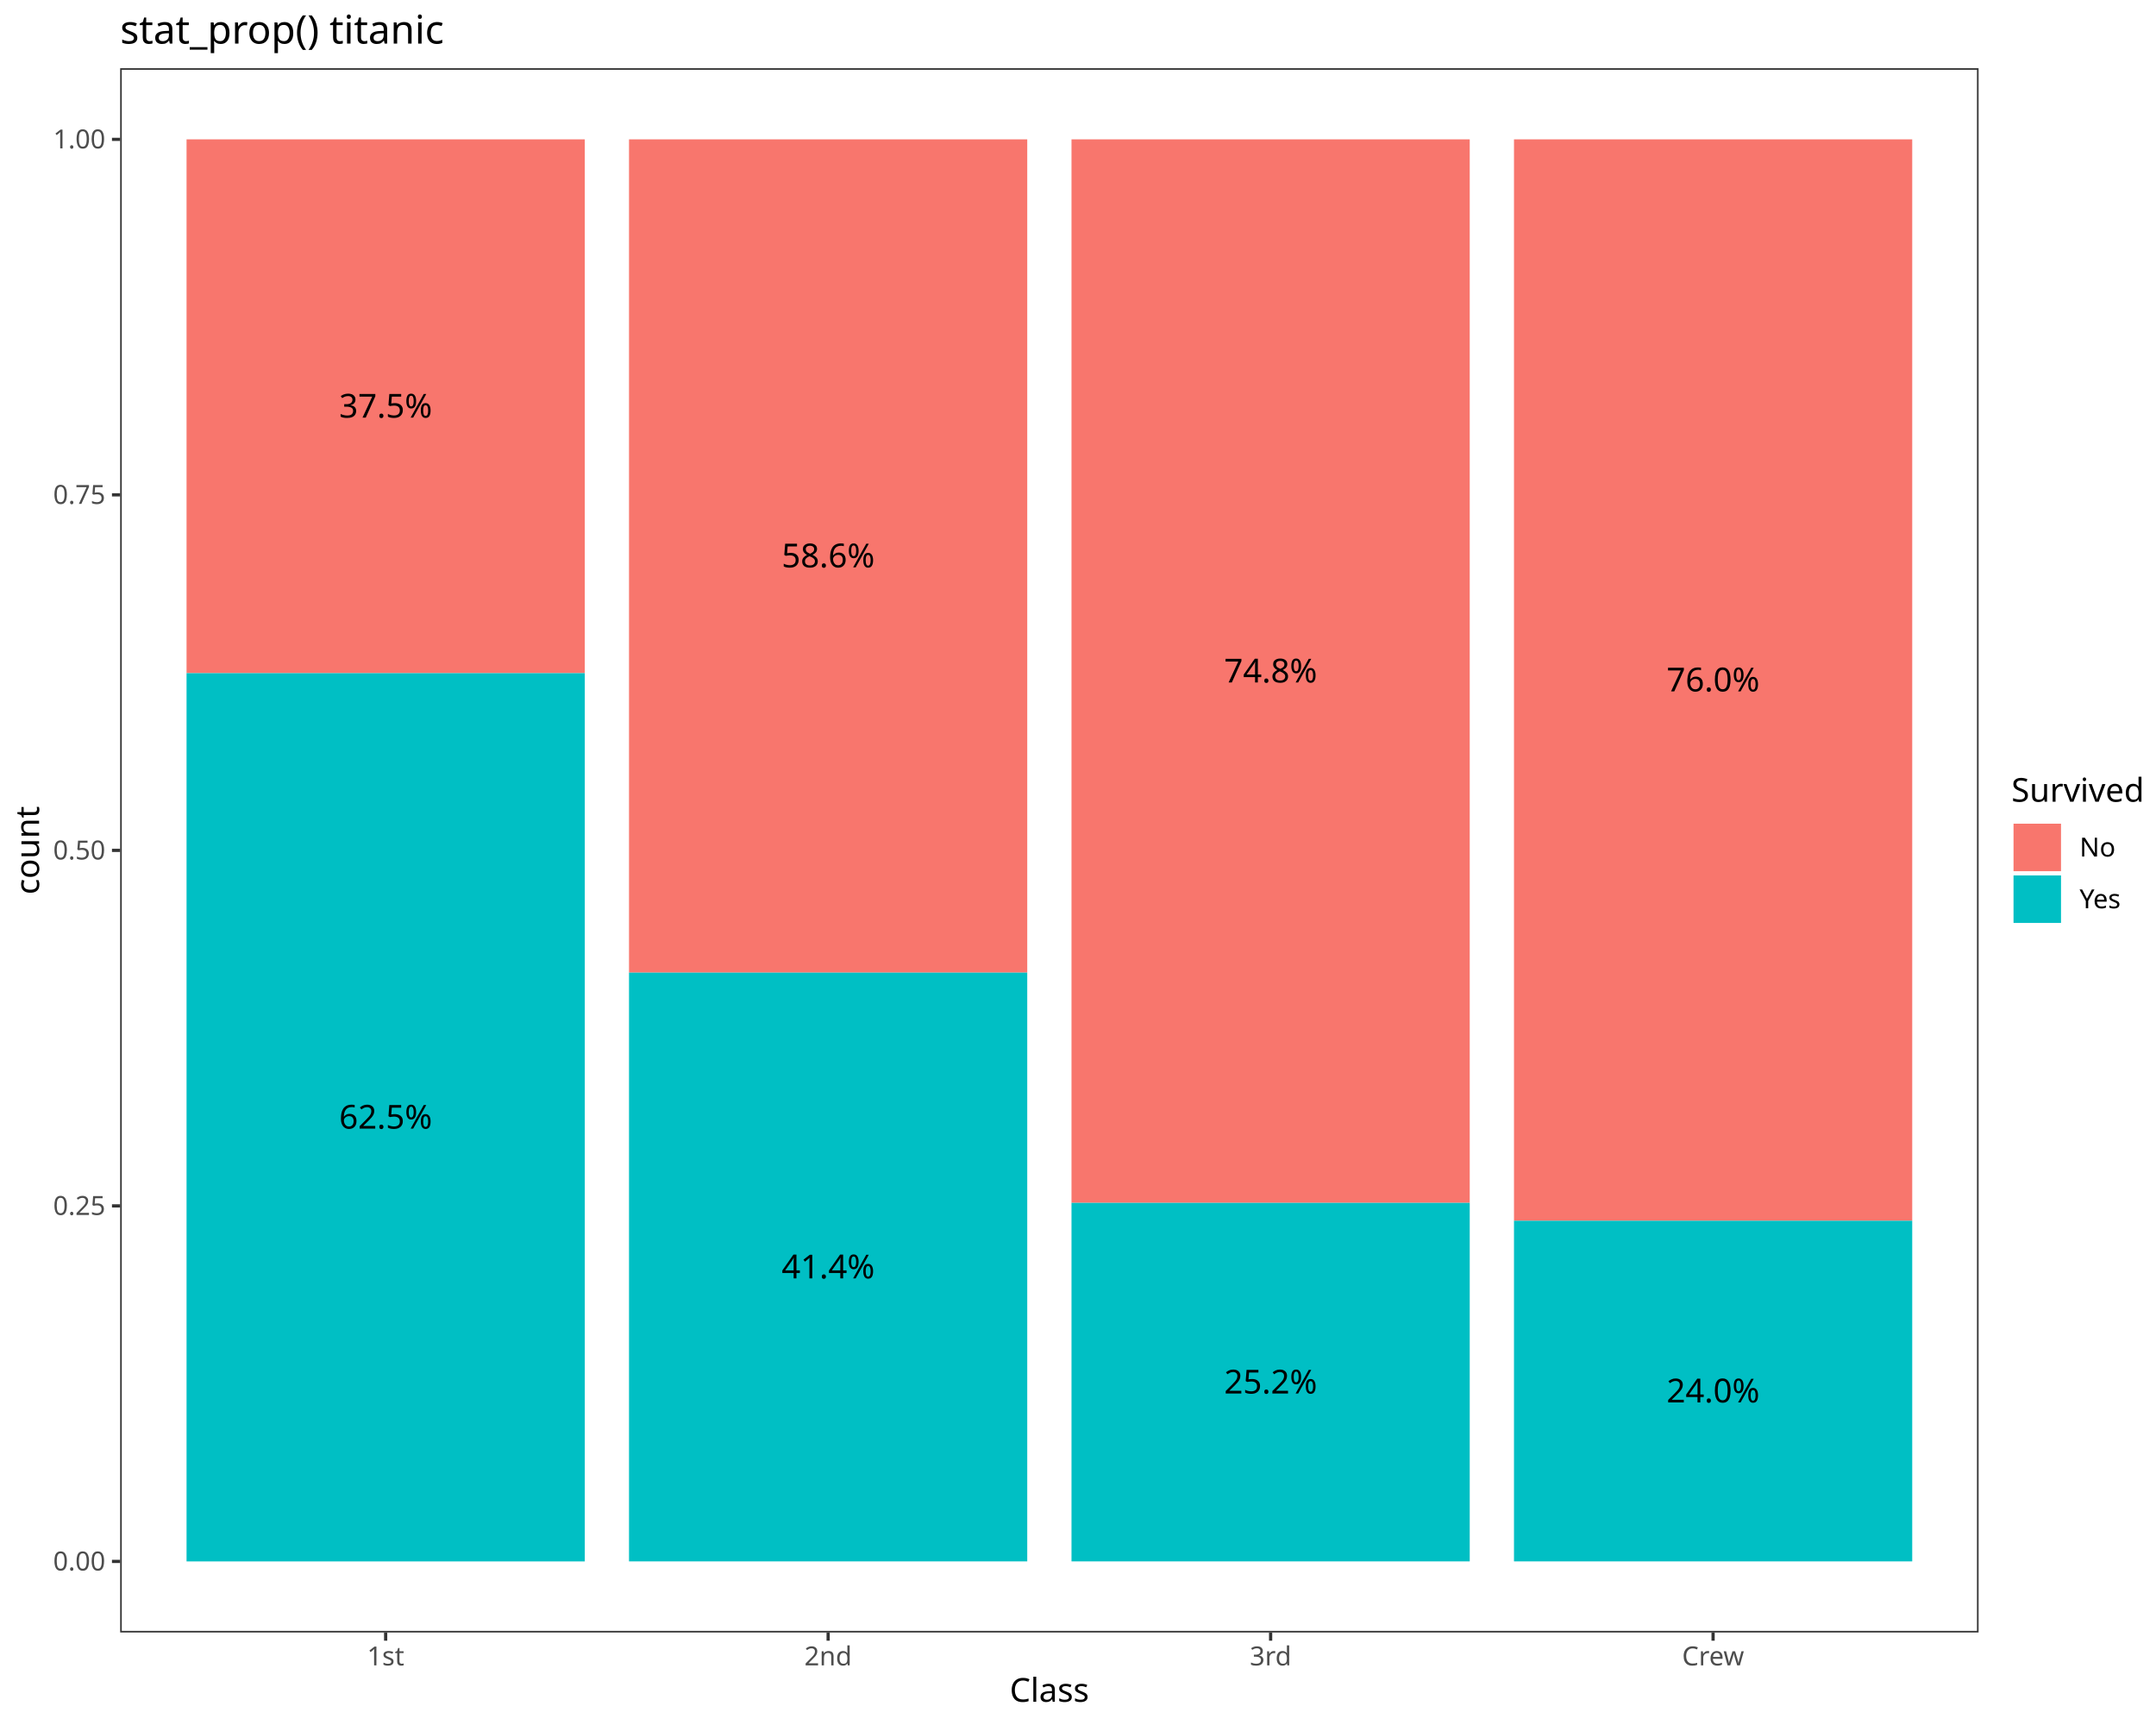
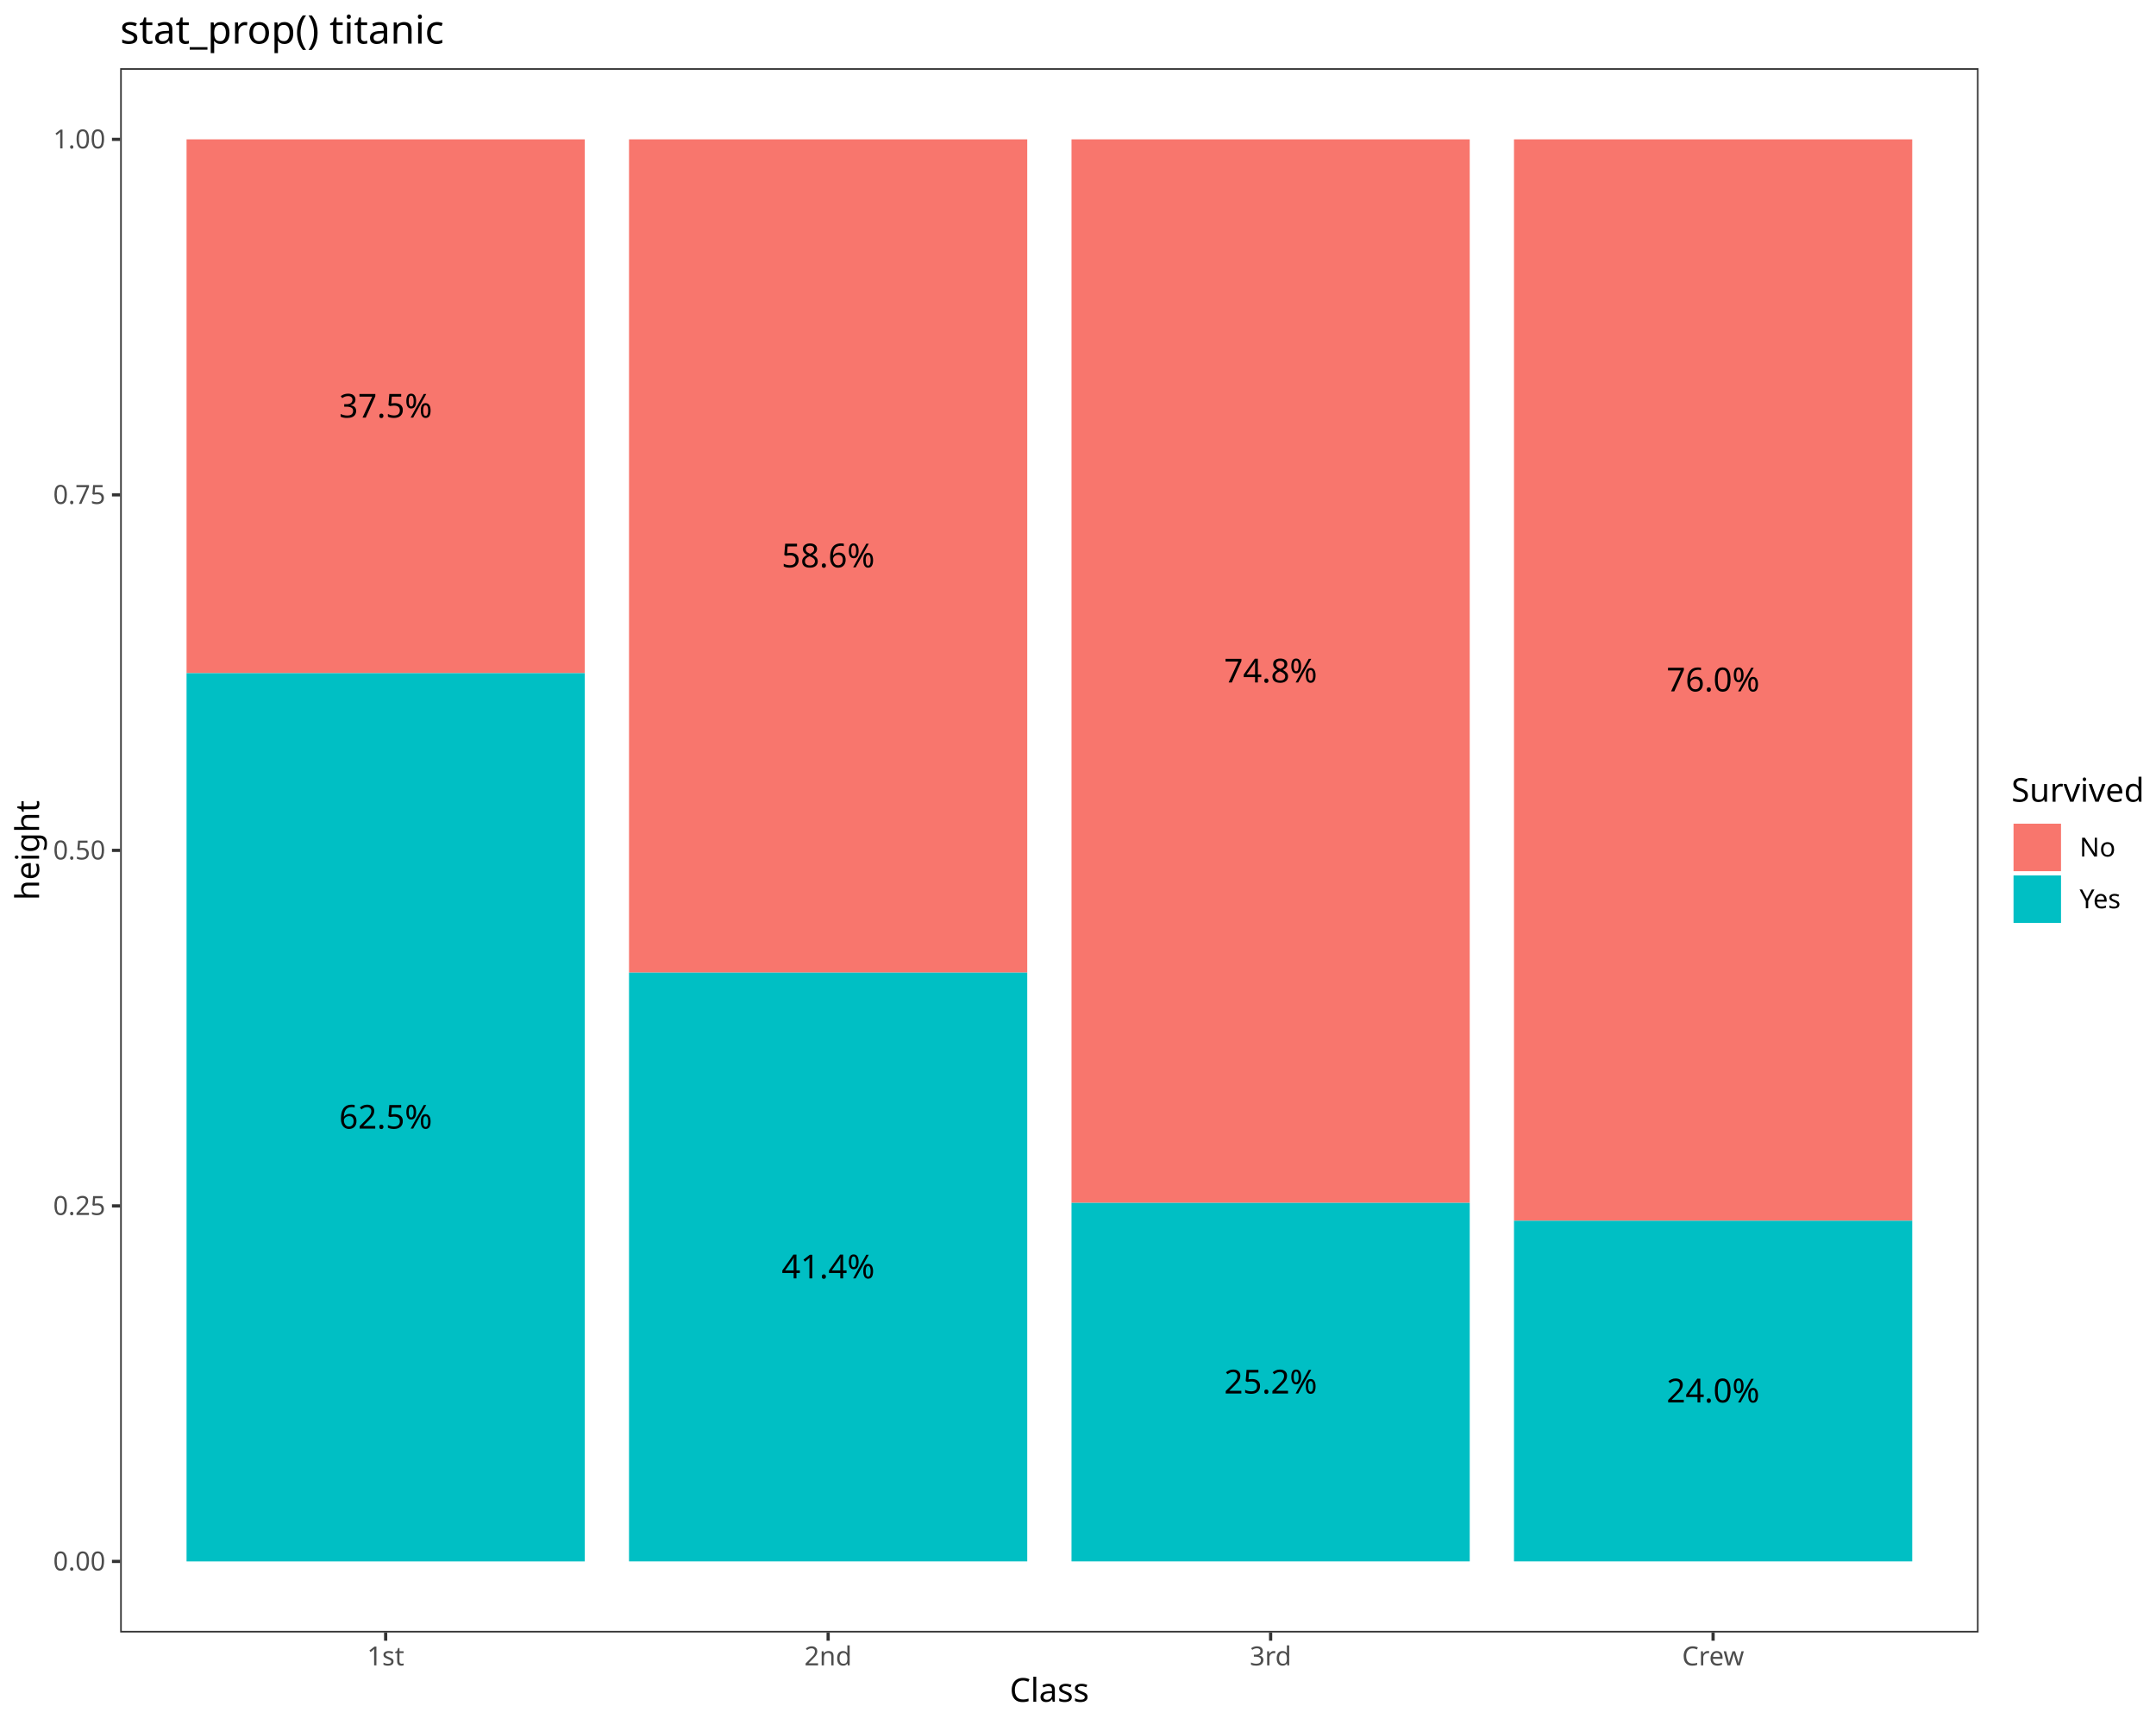
<svg xmlns="http://www.w3.org/2000/svg" class="svglite" data-engine-version="2.0" width="720.00pt" height="576.00pt" viewBox="0 0 720.00 576.00">
  <defs>
    <style type="text/css">
    .svglite line, .svglite polyline, .svglite polygon, .svglite path, .svglite rect, .svglite circle {
      fill: none;
      stroke: #000000;
      stroke-linecap: round;
      stroke-linejoin: round;
      stroke-miterlimit: 10.00;
    }
  </style>
  </defs>
  <rect width="100%" height="100%" style="stroke: none; fill: #FFFFFF;" />
  <defs>
    <clipPath id="cpMC4wMHw3MjAuMDB8MC4wMHw1NzYuMDA=">
      <rect x="0.00" y="0.00" width="720.00" height="576.00" />
    </clipPath>
  </defs>
  <g clip-path="url(#cpMC4wMHw3MjAuMDB8MC4wMHw1NzYuMDA=)">
    <rect x="0.00" y="0.00" width="720.00" height="576.00" style="stroke-width: 1.07; stroke: #FFFFFF; fill: #FFFFFF;" />
  </g>
  <defs>
    <clipPath id="cpNDAuMTN8NjYwLjc1fDIyLjc4fDU0NS4xMQ==">
      <rect x="40.13" y="22.78" width="620.62" height="522.33" />
    </clipPath>
  </defs>
  <g clip-path="url(#cpNDAuMTN8NjYwLjc1fDIyLjc4fDU0NS4xMQ==)">
    <rect x="40.13" y="22.78" width="620.62" height="522.33" style="stroke-width: 1.07; stroke: none; fill: #FFFFFF;" />
    <rect x="62.30" y="46.53" width="132.99" height="178.25" style="stroke-width: 1.07; stroke: none; stroke-linecap: butt; stroke-linejoin: miter; fill: #F8766D;" />
    <rect x="62.30" y="224.78" width="132.99" height="296.60" style="stroke-width: 1.07; stroke: none; stroke-linecap: butt; stroke-linejoin: miter; fill: #00BFC4;" />
    <rect x="210.06" y="46.53" width="132.99" height="278.24" style="stroke-width: 1.07; stroke: none; stroke-linecap: butt; stroke-linejoin: miter; fill: #F8766D;" />
    <rect x="210.06" y="324.77" width="132.99" height="196.60" style="stroke-width: 1.07; stroke: none; stroke-linecap: butt; stroke-linejoin: miter; fill: #00BFC4;" />
    <rect x="357.83" y="46.53" width="132.99" height="355.12" style="stroke-width: 1.07; stroke: none; stroke-linecap: butt; stroke-linejoin: miter; fill: #F8766D;" />
    <rect x="357.83" y="401.65" width="132.99" height="119.72" style="stroke-width: 1.07; stroke: none; stroke-linecap: butt; stroke-linejoin: miter; fill: #00BFC4;" />
    <rect x="505.60" y="46.53" width="132.99" height="361.10" style="stroke-width: 1.07; stroke: none; stroke-linecap: butt; stroke-linejoin: miter; fill: #F8766D;" />
    <rect x="505.60" y="407.62" width="132.99" height="113.75" style="stroke-width: 1.07; stroke: none; stroke-linecap: butt; stroke-linejoin: miter; fill: #00BFC4;" />
    <text x="128.79" y="139.45" text-anchor="middle" style="font-size: 11.04px; font-family: sans;" textLength="31.30px" lengthAdjust="spacingAndGlyphs">37.5%</text>
    <text x="128.79" y="376.87" text-anchor="middle" style="font-size: 11.04px; font-family: sans;" textLength="31.30px" lengthAdjust="spacingAndGlyphs">62.5%</text>
    <text x="276.56" y="189.45" text-anchor="middle" style="font-size: 11.04px; font-family: sans;" textLength="31.30px" lengthAdjust="spacingAndGlyphs">58.6%</text>
    <text x="276.56" y="426.87" text-anchor="middle" style="font-size: 11.04px; font-family: sans;" textLength="31.30px" lengthAdjust="spacingAndGlyphs">41.4%</text>
    <text x="424.33" y="227.89" text-anchor="middle" style="font-size: 11.04px; font-family: sans;" textLength="31.30px" lengthAdjust="spacingAndGlyphs">74.8%</text>
    <text x="424.33" y="465.31" text-anchor="middle" style="font-size: 11.04px; font-family: sans;" textLength="31.30px" lengthAdjust="spacingAndGlyphs">25.2%</text>
    <text x="572.09" y="230.87" text-anchor="middle" style="font-size: 11.04px; font-family: sans;" textLength="31.30px" lengthAdjust="spacingAndGlyphs">76.0%</text>
    <text x="572.09" y="468.29" text-anchor="middle" style="font-size: 11.04px; font-family: sans;" textLength="31.30px" lengthAdjust="spacingAndGlyphs">24.0%</text>
    <rect x="40.13" y="22.78" width="620.62" height="522.33" style="stroke-width: 1.07; stroke: #333333;" />
  </g>
  <g clip-path="url(#cpMC4wMHw3MjAuMDB8MC4wMHw1NzYuMDA=)">
    <text x="35.20" y="524.40" text-anchor="end" style="font-size: 8.80px; fill: #4D4D4D; font-family: sans;" textLength="17.13px" lengthAdjust="spacingAndGlyphs">0.00</text>
    <text x="35.20" y="405.69" text-anchor="end" style="font-size: 8.80px; fill: #4D4D4D; font-family: sans;" textLength="17.13px" lengthAdjust="spacingAndGlyphs">0.25</text>
    <text x="35.20" y="286.98" text-anchor="end" style="font-size: 8.80px; fill: #4D4D4D; font-family: sans;" textLength="17.13px" lengthAdjust="spacingAndGlyphs">0.50</text>
    <text x="35.20" y="168.26" text-anchor="end" style="font-size: 8.80px; fill: #4D4D4D; font-family: sans;" textLength="17.13px" lengthAdjust="spacingAndGlyphs">0.75</text>
    <text x="35.20" y="49.55" text-anchor="end" style="font-size: 8.80px; fill: #4D4D4D; font-family: sans;" textLength="17.13px" lengthAdjust="spacingAndGlyphs">1.00</text>
    <polyline points="37.39,521.37 40.13,521.37 " style="stroke-width: 1.07; stroke: #333333; stroke-linecap: butt;" />
    <polyline points="37.39,402.66 40.13,402.66 " style="stroke-width: 1.07; stroke: #333333; stroke-linecap: butt;" />
    <polyline points="37.39,283.95 40.13,283.95 " style="stroke-width: 1.07; stroke: #333333; stroke-linecap: butt;" />
    <polyline points="37.39,165.24 40.13,165.24 " style="stroke-width: 1.07; stroke: #333333; stroke-linecap: butt;" />
    <polyline points="37.39,46.53 40.13,46.53 " style="stroke-width: 1.07; stroke: #333333; stroke-linecap: butt;" />
    <polyline points="128.79,547.85 128.79,545.11 " style="stroke-width: 1.07; stroke: #333333; stroke-linecap: butt;" />
    <polyline points="276.56,547.85 276.56,545.11 " style="stroke-width: 1.07; stroke: #333333; stroke-linecap: butt;" />
    <polyline points="424.33,547.85 424.33,545.11 " style="stroke-width: 1.07; stroke: #333333; stroke-linecap: butt;" />
    <polyline points="572.09,547.85 572.09,545.11 " style="stroke-width: 1.07; stroke: #333333; stroke-linecap: butt;" />
    <text x="128.79" y="556.10" text-anchor="middle" style="font-size: 8.80px; fill: #4D4D4D; font-family: sans;" textLength="11.74px" lengthAdjust="spacingAndGlyphs">1st</text>
    <text x="276.56" y="556.10" text-anchor="middle" style="font-size: 8.80px; fill: #4D4D4D; font-family: sans;" textLength="14.68px" lengthAdjust="spacingAndGlyphs">2nd</text>
    <text x="424.33" y="556.10" text-anchor="middle" style="font-size: 8.80px; fill: #4D4D4D; font-family: sans;" textLength="12.72px" lengthAdjust="spacingAndGlyphs">3rd</text>
    <text x="572.09" y="556.10" text-anchor="middle" style="font-size: 8.80px; fill: #4D4D4D; font-family: sans;" textLength="20.54px" lengthAdjust="spacingAndGlyphs">Crew</text>
    <text x="350.44" y="568.24" text-anchor="middle" style="font-size: 11.00px; font-family: sans;" textLength="27.52px" lengthAdjust="spacingAndGlyphs">Class</text>
-     <text transform="translate(13.05,283.95) rotate(-90)" text-anchor="middle" style="font-size: 11.00px; font-family: sans;" textLength="26.91px" lengthAdjust="spacingAndGlyphs">count</text>
+     <text transform="translate(13.05,283.95) rotate(-90)" text-anchor="middle" style="font-size: 11.00px; font-family: sans;" textLength="29.97px" lengthAdjust="spacingAndGlyphs">height</text>
    <rect x="671.71" y="259.00" width="42.81" height="49.89" style="stroke-width: 1.07; stroke: none; fill: #FFFFFF;" />
    <text x="671.71" y="267.71" style="font-size: 11.00px; font-family: sans;" textLength="42.81px" lengthAdjust="spacingAndGlyphs">Survived</text>
    <rect x="671.71" y="274.33" width="17.28" height="17.28" style="stroke-width: 1.07; stroke: none; fill: #FFFFFF;" />
    <rect x="672.42" y="275.04" width="15.86" height="15.86" style="stroke-width: 1.07; stroke: none; stroke-linecap: butt; stroke-linejoin: miter; fill: #F8766D;" />
    <rect x="671.71" y="291.61" width="17.28" height="17.28" style="stroke-width: 1.07; stroke: none; fill: #FFFFFF;" />
    <rect x="672.42" y="292.32" width="15.86" height="15.86" style="stroke-width: 1.07; stroke: none; stroke-linecap: butt; stroke-linejoin: miter; fill: #00BFC4;" />
    <text x="694.47" y="286.00" style="font-size: 8.80px; font-family: sans;" textLength="11.25px" lengthAdjust="spacingAndGlyphs">No</text>
    <text x="694.47" y="303.28" style="font-size: 8.80px; font-family: sans;" textLength="15.17px" lengthAdjust="spacingAndGlyphs">Yes</text>
    <text x="40.13" y="14.56" style="font-size: 13.20px; font-family: sans;" textLength="101.99px" lengthAdjust="spacingAndGlyphs">stat_prop() titanic</text>
  </g>
</svg>
